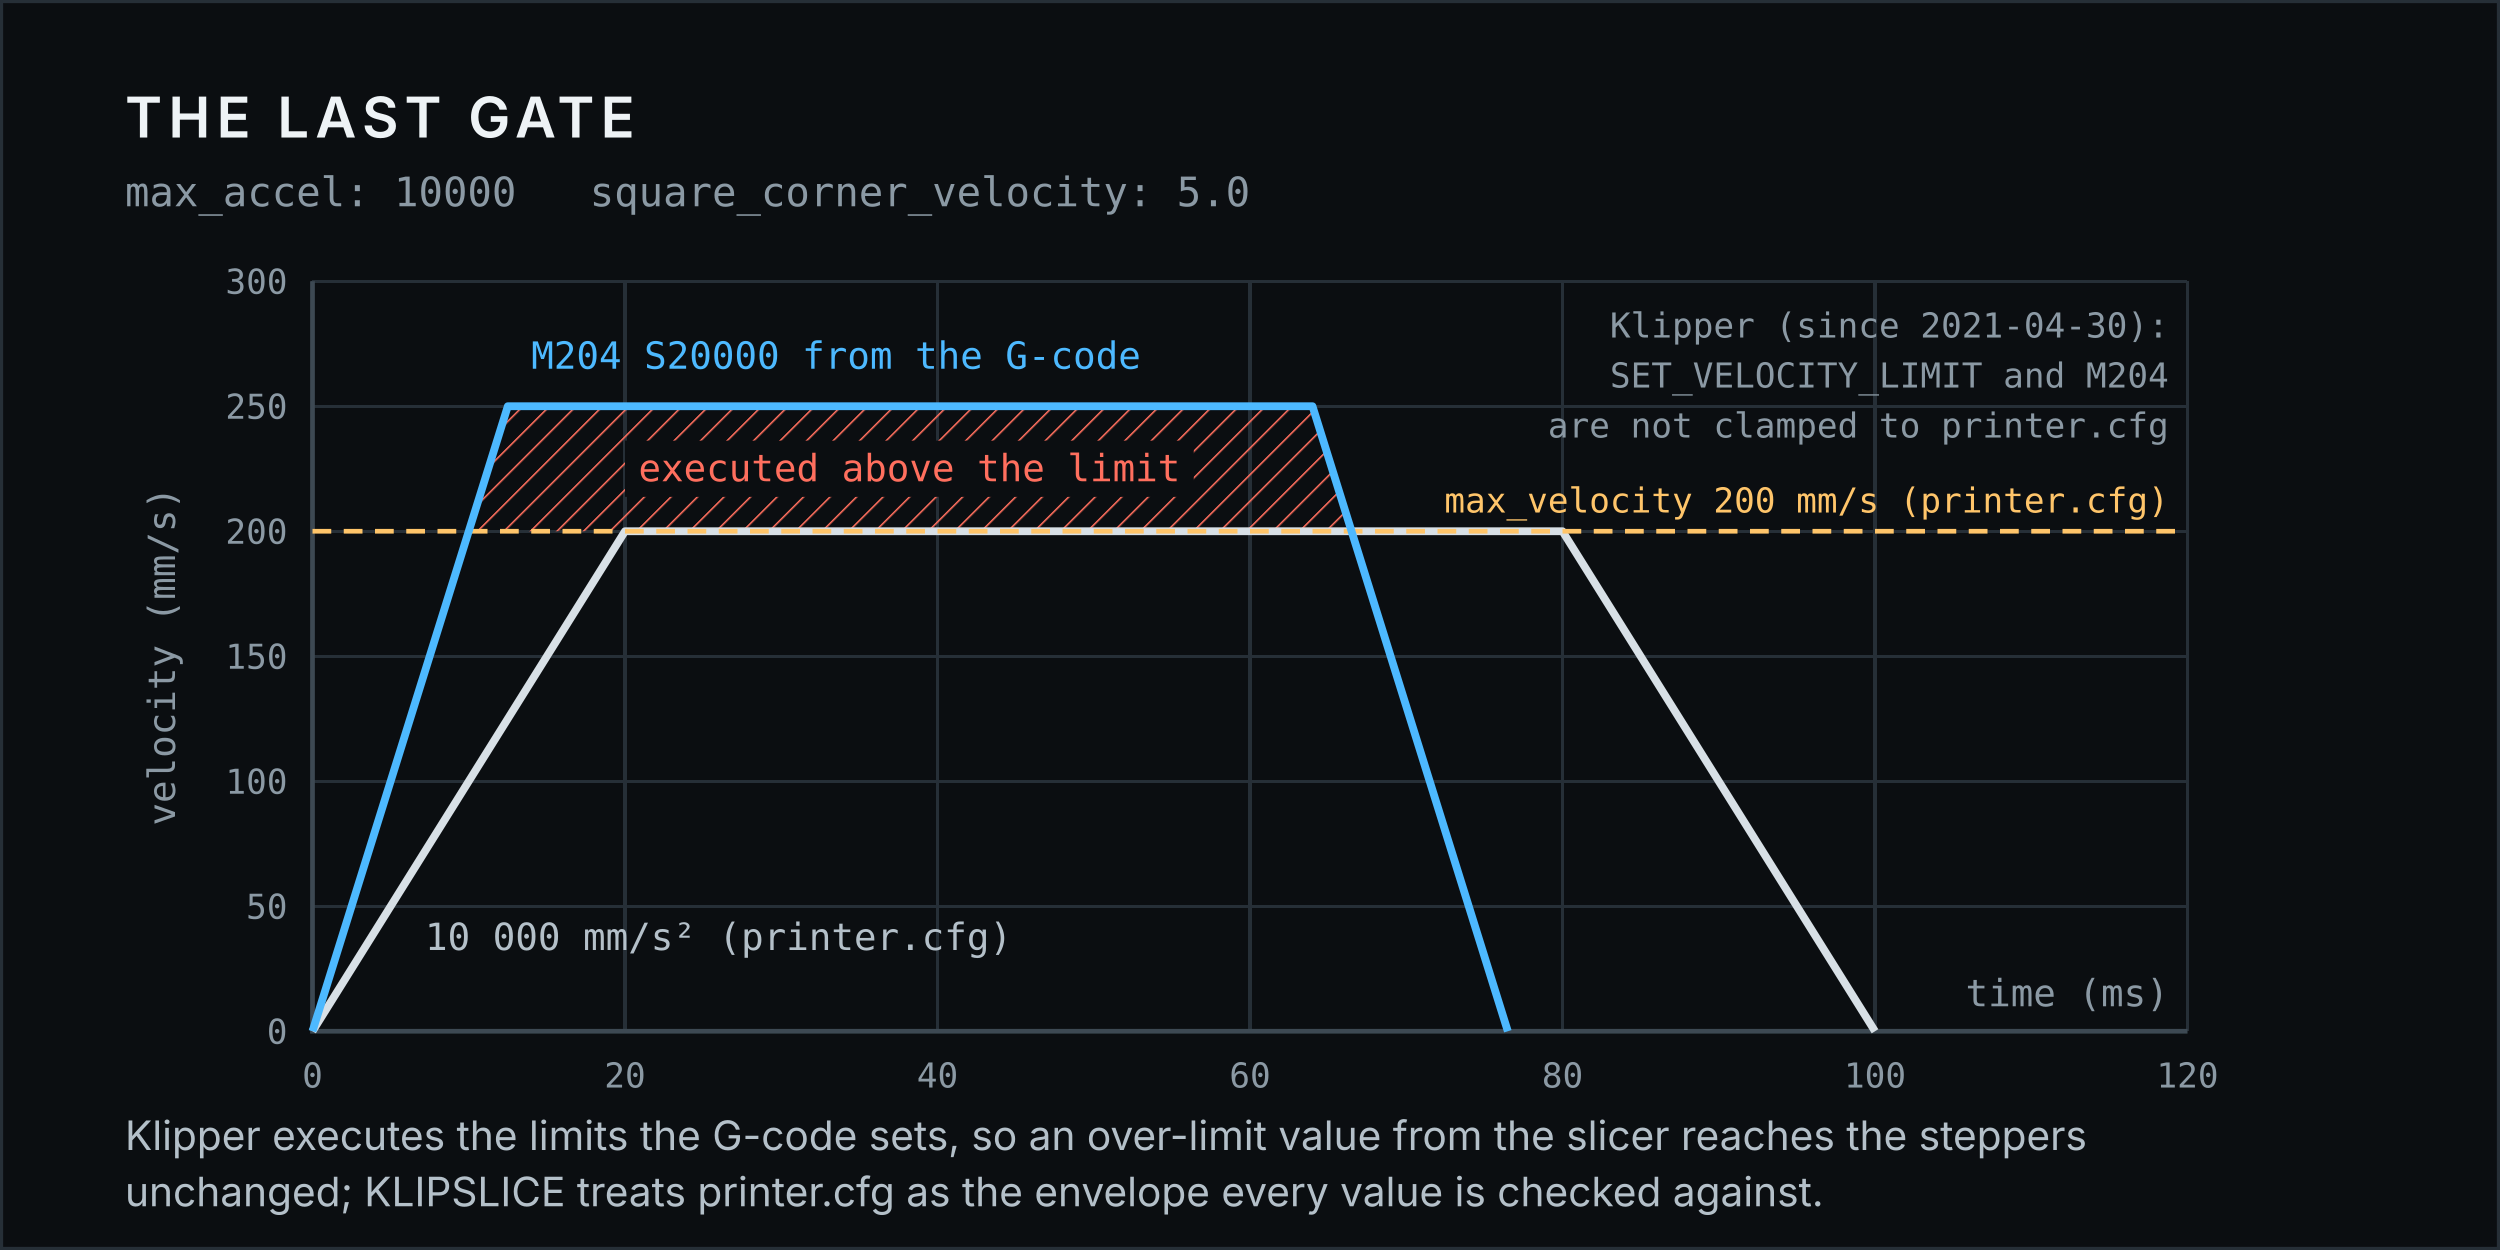
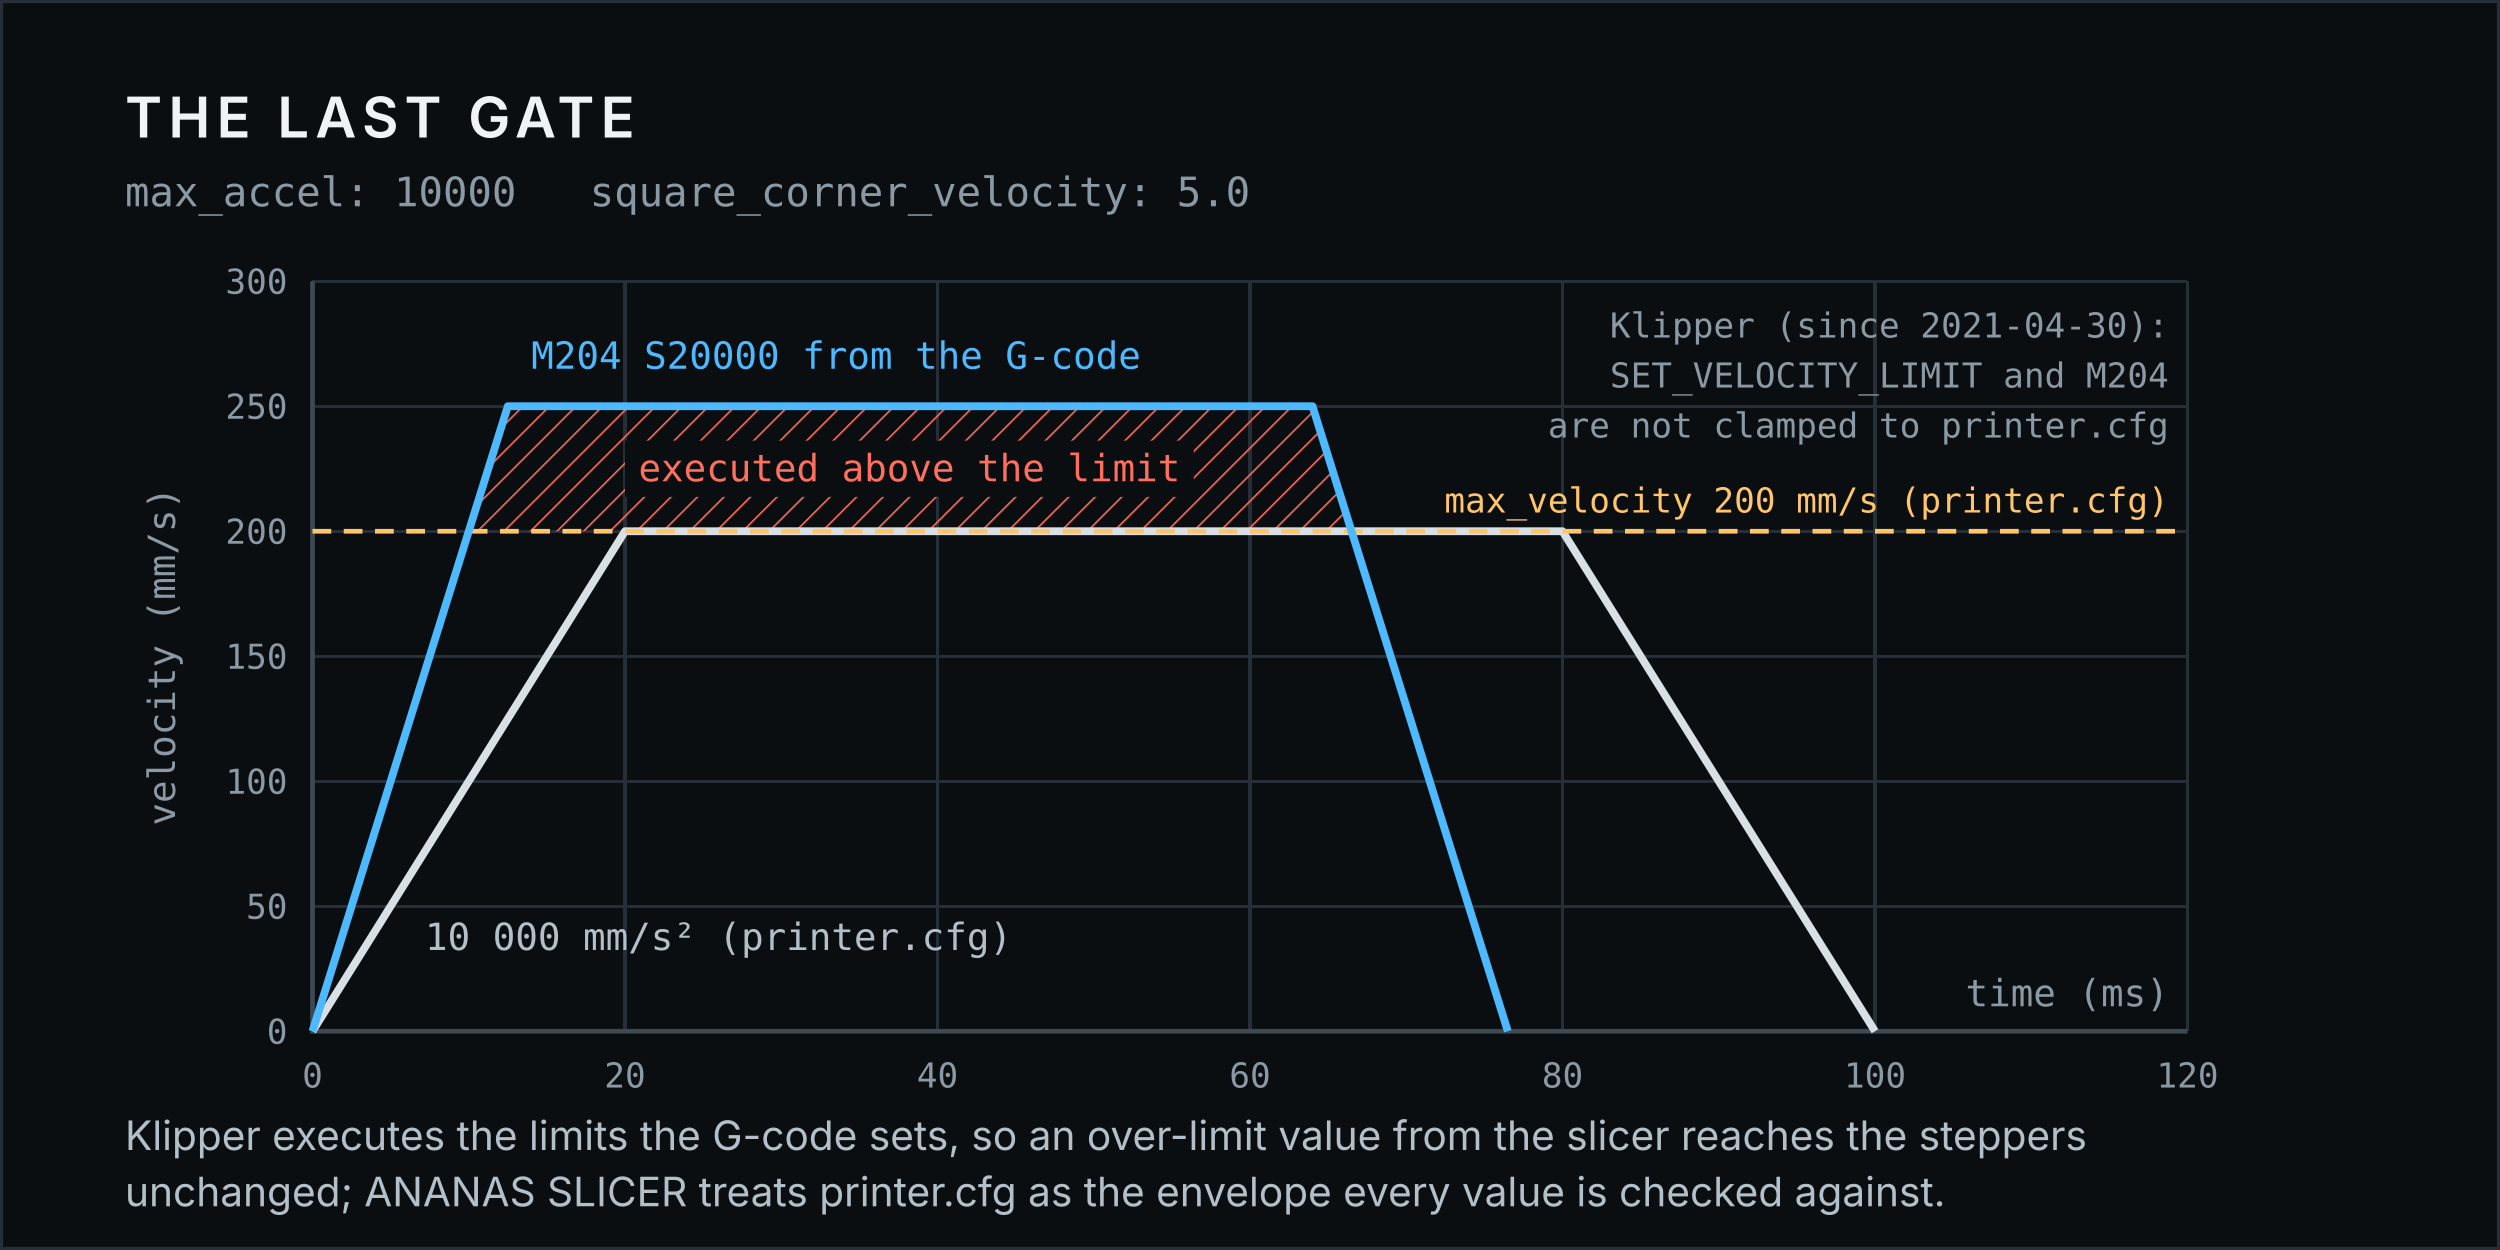
<svg xmlns="http://www.w3.org/2000/svg" viewBox="0 0 800 400" width="800" height="400" role="img" aria-label="Velocity over time for one printing move: the trapezoid printer.cfg allows versus the faster one the G-code requested with M204, with the segment above max_velocity hatched.">
  <defs>
    <pattern id="hatch" width="6" height="6" patternUnits="userSpaceOnUse" patternTransform="rotate(45)">
      <line x1="0" y1="0" x2="0" y2="6" stroke="#ff6f5e" stroke-width="1" />
    </pattern>
  </defs>
  <rect x="0" y="0" width="800" height="400" fill="#0b0e11" />
  <rect x="0.5" y="0.5" width="799" height="399" fill="none" stroke="#262f37" stroke-width="1" />
  <text x="40" y="44" font-family="Inter, 'Segoe UI', system-ui, -apple-system, sans-serif" font-size="18" font-weight="600" letter-spacing="2" fill="#eef3f6">THE LAST GATE</text>
  <text x="40" y="66" xml:space="preserve" font-family="'IBM Plex Mono', 'JetBrains Mono', Menlo, Consolas, monospace" font-size="13" fill="#8b99a4">max_accel: 10000   square_corner_velocity: 5.0</text>
  <path d="M100 90V330M200 90V330M300 90V330M400 90V330M500 90V330M600 90V330M700 90V330M100 90H700M100 130H700M100 170H700M100 210H700M100 250H700M100 290H700M100 330H700" fill="none" stroke="#262f37" stroke-width="1" shape-rendering="crispEdges" />
  <path d="M100 90V330H700" fill="none" stroke="#3d4953" stroke-width="1.5" />
  <g font-family="'IBM Plex Mono', 'JetBrains Mono', Menlo, Consolas, monospace" font-size="11" fill="#8b99a4">
    <g text-anchor="end">
      <text x="92" y="334">0</text>
      <text x="92" y="294">50</text>
      <text x="92" y="254">100</text>
      <text x="92" y="214">150</text>
      <text x="92" y="174">200</text>
      <text x="92" y="134">250</text>
      <text x="92" y="94">300</text>
    </g>
    <g text-anchor="middle">
      <text x="100" y="348">0</text>
      <text x="200" y="348">20</text>
      <text x="300" y="348">40</text>
      <text x="400" y="348">60</text>
      <text x="500" y="348">80</text>
      <text x="600" y="348">100</text>
      <text x="700" y="348">120</text>
    </g>
  </g>
  <text transform="translate(56 210) rotate(-90)" text-anchor="middle" font-family="'IBM Plex Mono', 'JetBrains Mono', Menlo, Consolas, monospace" font-size="12" fill="#8b99a4">velocity (mm/s)</text>
  <text x="694" y="322" text-anchor="end" font-family="'IBM Plex Mono', 'JetBrains Mono', Menlo, Consolas, monospace" font-size="12" fill="#8b99a4">time (ms)</text>
  <polygon points="150,170 162.5,130 420,130 432.5,170" fill="url(#hatch)" stroke="none" />
  <polyline points="100,330 200,170 500,170 600,330" fill="none" stroke="#d8e0e6" stroke-width="2.5" stroke-linejoin="round" />
  <line x1="100" y1="170" x2="700" y2="170" stroke="#ffc56a" stroke-width="1.5" stroke-dasharray="6 4" />
  <polyline points="100,330 162.5,130 420,130 482.5,330" fill="none" stroke="#4db9ff" stroke-width="2.5" stroke-linejoin="round" />
  <g font-family="'IBM Plex Mono', 'JetBrains Mono', Menlo, Consolas, monospace" font-size="12">
    <text x="170" y="118" fill="#4db9ff">M204 S20000 from the G-code</text>
    <text x="136" y="304" fill="#b4c0c9">10 000 mm/s² (printer.cfg)</text>
    <rect x="200" y="141" width="182" height="18" fill="#0b0e11" />
    <text x="291" y="154" text-anchor="middle" fill="#ff6f5e">executed above the limit</text>
    <text x="694" y="164" text-anchor="end" font-size="11" fill="#ffc56a">max_velocity 200 mm/s (printer.cfg)</text>
  </g>
  <g font-family="'IBM Plex Mono', 'JetBrains Mono', Menlo, Consolas, monospace" font-size="11" fill="#8b99a4" text-anchor="end">
    <text x="694" y="108">Klipper (since 2021-04-30):</text>
    <text x="694" y="124">SET_VELOCITY_LIMIT and M204</text>
    <text x="694" y="140">are not clamped to printer.cfg</text>
  </g>
  <g font-family="Inter, 'Segoe UI', system-ui, -apple-system, sans-serif" font-size="13" fill="#b4c0c9">
    <text x="40" y="368">Klipper executes the limits the G-code sets, so an over-limit value from the slicer reaches the steppers</text>
-     <text x="40" y="386">unchanged; KLIPSLICE treats printer.cfg as the envelope every value is checked against.</text>
+     <text x="40" y="386">unchanged; ANANAS SLICER treats printer.cfg as the envelope every value is checked against.</text>
  </g>
</svg>
